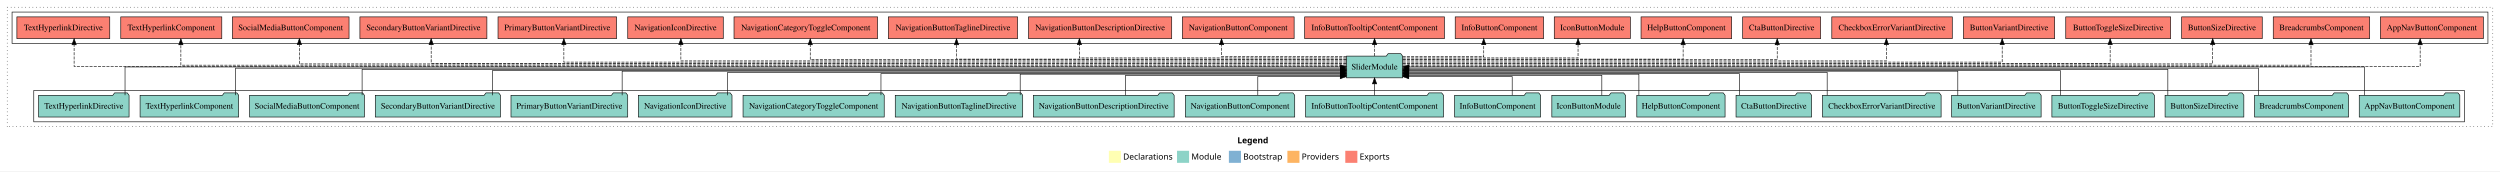
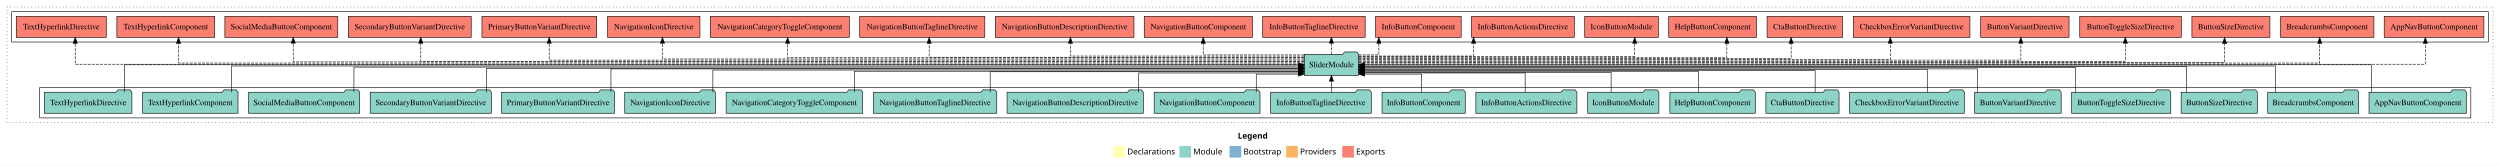
- <svg xmlns="http://www.w3.org/2000/svg" width="4145pt" height="284pt" viewBox="0.00 0.00 4145.00 284.00">
+ <svg xmlns="http://www.w3.org/2000/svg" width="4283pt" height="284pt" viewBox="0.00 0.00 4283.00 284.00">
  <g id="graph0" class="graph" transform="scale(1 1) rotate(0) translate(4 280)">
-     <polygon fill="white" stroke="transparent" points="-4,4 -4,-280 4141,-280 4141,4 -4,4" />
-     <text text-anchor="start" x="2047.51" y="-42.4" font-family="Times-12" font-weight="bold" font-size="14.00">Legend</text>
-     <polygon fill="#ffffb3" stroke="transparent" points="1834.5,-10 1834.5,-30 1854.5,-30 1854.5,-10 1834.5,-10" />
-     <text text-anchor="start" x="1858.13" y="-15.4" font-family="Times-12" font-size="14.00">  Declarations</text>
-     <polygon fill="#8dd3c7" stroke="transparent" points="1947.5,-10 1947.5,-30 1967.5,-30 1967.5,-10 1947.5,-10" />
-     <text text-anchor="start" x="1971.23" y="-15.4" font-family="Times-12" font-size="14.00">  Module</text>
-     <polygon fill="#80b1d3" stroke="transparent" points="2033.5,-10 2033.5,-30 2053.5,-30 2053.5,-10 2033.5,-10" />
-     <text text-anchor="start" x="2057.28" y="-15.4" font-family="Times-12" font-size="14.00">  Bootstrap</text>
-     <polygon fill="#fdb462" stroke="transparent" points="2130.5,-10 2130.5,-30 2150.5,-30 2150.5,-10 2130.5,-10" />
-     <text text-anchor="start" x="2154.17" y="-15.4" font-family="Times-12" font-size="14.00">  Providers</text>
-     <polygon fill="#fb8072" stroke="transparent" points="2226.5,-10 2226.5,-30 2246.5,-30 2246.5,-10 2226.5,-10" />
-     <text text-anchor="start" x="2250.23" y="-15.4" font-family="Times-12" font-size="14.00">  Exports</text>
+     <polygon fill="white" stroke="transparent" points="-4,4 -4,-280 4279,-280 4279,4 -4,4" />
+     <text text-anchor="start" x="2116.51" y="-42.4" font-family="Times-12" font-weight="bold" font-size="14.00">Legend</text>
+     <polygon fill="#ffffb3" stroke="transparent" points="1903.5,-10 1903.5,-30 1923.5,-30 1923.5,-10 1903.5,-10" />
+     <text text-anchor="start" x="1927.13" y="-15.4" font-family="Times-12" font-size="14.00">  Declarations</text>
+     <polygon fill="#8dd3c7" stroke="transparent" points="2016.5,-10 2016.5,-30 2036.5,-30 2036.5,-10 2016.5,-10" />
+     <text text-anchor="start" x="2040.23" y="-15.4" font-family="Times-12" font-size="14.00">  Module</text>
+     <polygon fill="#80b1d3" stroke="transparent" points="2102.5,-10 2102.5,-30 2122.5,-30 2122.5,-10 2102.5,-10" />
+     <text text-anchor="start" x="2126.28" y="-15.4" font-family="Times-12" font-size="14.00">  Bootstrap</text>
+     <polygon fill="#fdb462" stroke="transparent" points="2199.5,-10 2199.5,-30 2219.5,-30 2219.5,-10 2199.5,-10" />
+     <text text-anchor="start" x="2223.17" y="-15.4" font-family="Times-12" font-size="14.00">  Providers</text>
+     <polygon fill="#fb8072" stroke="transparent" points="2295.5,-10 2295.5,-30 2315.5,-30 2315.5,-10 2295.5,-10" />
+     <text text-anchor="start" x="2319.23" y="-15.4" font-family="Times-12" font-size="14.00">  Exports</text>
    <g id="clust1" class="cluster">
-       <polygon fill="none" stroke="black" stroke-dasharray="1,5" points="8,-70 8,-268 4129,-268 4129,-70 8,-70" />
+       <polygon fill="none" stroke="black" stroke-dasharray="1,5" points="8,-70 8,-268 4267,-268 4267,-70 8,-70" />
+     </g>
+     <g id="clust4" class="cluster">
+       <polygon fill="none" stroke="black" points="16,-208 16,-260 4259,-260 4259,-208 16,-208" />
    </g>
    <g id="clust3" class="cluster">
-       <polygon fill="none" stroke="black" points="52,-78 52,-130 4082,-130 4082,-78 52,-78" />
-     </g>
-     <g id="clust4" class="cluster">
-       <polygon fill="none" stroke="black" points="16,-208 16,-260 4121,-260 4121,-208 16,-208" />
+       <polygon fill="none" stroke="black" points="64,-78 64,-130 4229,-130 4229,-78 64,-78" />
    </g>
    <g id="node1" class="node">
-       <polygon fill="#8dd3c7" stroke="black" points="4074.38,-122 4071.38,-126 4050.38,-126 4047.38,-122 3907.62,-122 3907.62,-86 4074.38,-86 4074.38,-122" />
-       <text text-anchor="middle" x="3991" y="-99.8" font-family="Times,serif" font-size="14.00">AppNavButtonComponent</text>
+       <polygon fill="#8dd3c7" stroke="black" points="4221.38,-122 4218.38,-126 4197.38,-126 4194.38,-122 4054.62,-122 4054.62,-86 4221.38,-86 4221.38,-122" />
+       <text text-anchor="middle" x="4138" y="-99.8" font-family="Times,serif" font-size="14.00">AppNavButtonComponent</text>
+     </g>
+     <g id="node23" class="node">
+       <polygon fill="#8dd3c7" stroke="black" points="2323.49,-187 2320.49,-191 2299.49,-191 2296.49,-187 2230.51,-187 2230.51,-151 2323.49,-151 2323.49,-187" />
+       <text text-anchor="middle" x="2277" y="-164.8" font-family="Times,serif" font-size="14.00">SliderModule</text>
+     </g>
+     <g id="edge1" class="edge">
+       <path fill="none" stroke="black" d="M4058.65,-122.11C4058.65,-141.34 4058.65,-169 4058.65,-169 4058.65,-169 2333.74,-169 2333.74,-169" />
+       <polygon fill="black" stroke="black" points="2333.74,-165.5 2323.74,-169 2333.74,-172.5 2333.74,-165.5" />
+     </g>
+     <g id="node2" class="node">
+       <polygon fill="#8dd3c7" stroke="black" points="4036.97,-122 4033.97,-126 4012.97,-126 4009.97,-122 3881.03,-122 3881.03,-86 4036.97,-86 4036.97,-122" />
+       <text text-anchor="middle" x="3959" y="-99.8" font-family="Times,serif" font-size="14.00">BreadcrumbsComponent</text>
+     </g>
+     <g id="edge2" class="edge">
+       <path fill="none" stroke="black" d="M3894.08,-122.22C3894.08,-140.83 3894.08,-167 3894.08,-167 3894.08,-167 2333.65,-167 2333.65,-167" />
+       <polygon fill="black" stroke="black" points="2333.65,-163.5 2323.65,-167 2333.65,-170.5 2333.65,-163.5" />
+     </g>
+     <g id="node3" class="node">
+       <polygon fill="#8dd3c7" stroke="black" points="3863.3,-122 3860.3,-126 3839.3,-126 3836.3,-122 3732.7,-122 3732.7,-86 3863.3,-86 3863.3,-122" />
+       <text text-anchor="middle" x="3798" y="-99.8" font-family="Times,serif" font-size="14.00">ButtonSizeDirective</text>
+     </g>
+     <g id="edge3" class="edge">
+       <path fill="none" stroke="black" d="M3741.97,-122.27C3741.97,-140.56 3741.97,-166 3741.97,-166 3741.97,-166 2333.67,-166 2333.67,-166" />
+       <polygon fill="black" stroke="black" points="2333.67,-162.5 2323.67,-166 2333.67,-169.5 2333.67,-162.5" />
+     </g>
+     <g id="node4" class="node">
+       <polygon fill="#8dd3c7" stroke="black" points="3714.96,-122 3711.96,-126 3690.96,-126 3687.96,-122 3545.04,-122 3545.04,-86 3714.96,-86 3714.96,-122" />
+       <text text-anchor="middle" x="3630" y="-99.8" font-family="Times,serif" font-size="14.00">ButtonToggleSizeDirective</text>
+     </g>
+     <g id="edge4" class="edge">
+       <path fill="none" stroke="black" d="M3552.14,-122C3552.14,-139.68 3552.14,-164 3552.14,-164 3552.14,-164 2333.52,-164 2333.52,-164" />
+       <polygon fill="black" stroke="black" points="2333.52,-160.5 2323.52,-164 2333.52,-167.5 2333.52,-160.5" />
+     </g>
+     <g id="node5" class="node">
+       <polygon fill="#8dd3c7" stroke="black" points="3527.18,-122 3524.18,-126 3503.18,-126 3500.18,-122 3378.82,-122 3378.82,-86 3527.18,-86 3527.18,-122" />
+       <text text-anchor="middle" x="3453" y="-99.8" font-family="Times,serif" font-size="14.00">ButtonVariantDirective</text>
+     </g>
+     <g id="edge5" class="edge">
+       <path fill="none" stroke="black" d="M3384.04,-122.03C3384.04,-139.06 3384.04,-162 3384.04,-162 3384.04,-162 2333.51,-162 2333.51,-162" />
+       <polygon fill="black" stroke="black" points="2333.51,-158.5 2323.51,-162 2333.51,-165.5 2333.51,-158.5" />
+     </g>
+     <g id="node6" class="node">
+       <polygon fill="#8dd3c7" stroke="black" points="3361.36,-122 3358.36,-126 3337.36,-126 3334.36,-122 3164.64,-122 3164.64,-86 3361.36,-86 3361.36,-122" />
+       <text text-anchor="middle" x="3263" y="-99.8" font-family="Times,serif" font-size="14.00">CheckboxErrorVariantDirective</text>
+     </g>
+     <g id="edge6" class="edge">
+       <path fill="none" stroke="black" d="M3297.81,-122.04C3297.81,-138.73 3297.81,-161 3297.81,-161 3297.81,-161 2333.51,-161 2333.51,-161" />
+       <polygon fill="black" stroke="black" points="2333.51,-157.5 2323.51,-161 2333.51,-164.5 2333.51,-157.5" />
+     </g>
+     <g id="node7" class="node">
+       <polygon fill="#8dd3c7" stroke="black" points="3146.64,-122 3143.64,-126 3122.64,-126 3119.64,-122 3021.36,-122 3021.36,-86 3146.64,-86 3146.64,-122" />
+       <text text-anchor="middle" x="3084" y="-99.8" font-family="Times,serif" font-size="14.00">CtaButtonDirective</text>
+     </g>
+     <g id="edge7" class="edge">
+       <path fill="none" stroke="black" d="M3105.69,-122.01C3105.69,-138.05 3105.69,-159 3105.69,-159 3105.69,-159 2333.63,-159 2333.63,-159" />
+       <polygon fill="black" stroke="black" points="2333.63,-155.5 2323.63,-159 2333.63,-162.5 2333.63,-155.5" />
+     </g>
+     <g id="node8" class="node">
+       <polygon fill="#8dd3c7" stroke="black" points="3003.16,-122 3000.16,-126 2979.16,-126 2976.16,-122 2856.84,-122 2856.84,-86 3003.16,-86 3003.16,-122" />
+       <text text-anchor="middle" x="2930" y="-99.8" font-family="Times,serif" font-size="14.00">HelpButtonComponent</text>
+     </g>
+     <g id="edge8" class="edge">
+       <path fill="none" stroke="black" d="M2905.56,-122.28C2905.56,-137.95 2905.56,-158 2905.56,-158 2905.56,-158 2333.73,-158 2333.73,-158" />
+       <polygon fill="black" stroke="black" points="2333.73,-154.5 2323.73,-158 2333.73,-161.5 2333.73,-154.5" />
+     </g>
+     <g id="node9" class="node">
+       <polygon fill="#8dd3c7" stroke="black" points="2838.04,-122 2835.04,-126 2814.04,-126 2811.04,-122 2715.96,-122 2715.96,-86 2838.04,-86 2838.04,-122" />
+       <text text-anchor="middle" x="2777" y="-99.8" font-family="Times,serif" font-size="14.00">IconButtonModule</text>
+     </g>
+     <g id="edge9" class="edge">
+       <path fill="none" stroke="black" d="M2756.16,-122.19C2756.16,-137.18 2756.16,-156 2756.16,-156 2756.16,-156 2333.82,-156 2333.82,-156" />
+       <polygon fill="black" stroke="black" points="2333.82,-152.5 2323.82,-156 2333.82,-159.5 2333.82,-152.5" />
+     </g>
+     <g id="node10" class="node">
+       <polygon fill="#8dd3c7" stroke="black" points="2697.57,-122 2694.57,-126 2673.57,-126 2670.57,-122 2524.43,-122 2524.43,-86 2697.57,-86 2697.57,-122" />
+       <text text-anchor="middle" x="2611" y="-99.8" font-family="Times,serif" font-size="14.00">InfoButtonActionsDirective</text>
+     </g>
+     <g id="edge10" class="edge">
+       <path fill="none" stroke="black" d="M2608.88,-122.12C2608.88,-136.78 2608.88,-155 2608.88,-155 2608.88,-155 2333.5,-155 2333.5,-155" />
+       <polygon fill="black" stroke="black" points="2333.5,-151.5 2323.5,-155 2333.5,-158.5 2333.5,-151.5" />
+     </g>
+     <g id="node11" class="node">
+       <polygon fill="#8dd3c7" stroke="black" points="2506.27,-122 2503.27,-126 2482.27,-126 2479.27,-122 2363.73,-122 2363.73,-86 2506.27,-86 2506.27,-122" />
+       <text text-anchor="middle" x="2435" y="-99.8" font-family="Times,serif" font-size="14.00">InfoButtonComponent</text>
+     </g>
+     <g id="edge11" class="edge">
+       <path fill="none" stroke="black" d="M2431.38,-122.25C2431.38,-136.18 2431.38,-153 2431.38,-153 2431.38,-153 2333.74,-153 2333.74,-153" />
+       <polygon fill="black" stroke="black" points="2333.74,-149.5 2323.74,-153 2333.74,-156.5 2333.74,-149.5" />
+     </g>
+     <g id="node12" class="node">
+       <polygon fill="#8dd3c7" stroke="black" points="2345.29,-122 2342.29,-126 2321.29,-126 2318.29,-122 2172.71,-122 2172.71,-86 2345.29,-86 2345.29,-122" />
+       <text text-anchor="middle" x="2259" y="-99.8" font-family="Times,serif" font-size="14.00">InfoButtonTaglineDirective</text>
+     </g>
+     <g id="edge12" class="edge">
+       <path fill="none" stroke="black" d="M2277,-122.11C2277,-122.11 2277,-140.99 2277,-140.99" />
+       <polygon fill="black" stroke="black" points="2273.5,-140.99 2277,-150.99 2280.5,-140.99 2273.5,-140.99" />
+     </g>
+     <g id="node13" class="node">
+       <polygon fill="#8dd3c7" stroke="black" points="2154.66,-122 2151.66,-126 2130.66,-126 2127.66,-122 1973.34,-122 1973.34,-86 2154.66,-86 2154.66,-122" />
+       <text text-anchor="middle" x="2064" y="-99.8" font-family="Times,serif" font-size="14.00">NavigationButtonComponent</text>
+     </g>
+     <g id="edge13" class="edge">
+       <path fill="none" stroke="black" d="M2148.2,-122.25C2148.2,-136.18 2148.2,-153 2148.2,-153 2148.2,-153 2220.5,-153 2220.5,-153" />
+       <polygon fill="black" stroke="black" points="2220.5,-156.5 2230.5,-153 2220.5,-149.5 2220.5,-156.5" />
+     </g>
+     <g id="node14" class="node">
+       <polygon fill="#8dd3c7" stroke="black" points="1954.72,-122 1951.72,-126 1930.72,-126 1927.72,-122 1721.28,-122 1721.28,-86 1954.72,-86 1954.72,-122" />
+       <text text-anchor="middle" x="1838" y="-99.8" font-family="Times,serif" font-size="14.00">NavigationButtonDescriptionDirective</text>
+     </g>
+     <g id="edge14" class="edge">
+       <path fill="none" stroke="black" d="M1946.74,-122.12C1946.74,-136.78 1946.74,-155 1946.74,-155 1946.74,-155 2220.38,-155 2220.38,-155" />
+       <polygon fill="black" stroke="black" points="2220.38,-158.5 2230.38,-155 2220.38,-151.5 2220.38,-158.5" />
+     </g>
+     <g id="node15" class="node">
+       <polygon fill="#8dd3c7" stroke="black" points="1703.67,-122 1700.67,-126 1679.67,-126 1676.67,-122 1492.33,-122 1492.33,-86 1703.67,-86 1703.67,-122" />
+       <text text-anchor="middle" x="1598" y="-99.8" font-family="Times,serif" font-size="14.00">NavigationButtonTaglineDirective</text>
+     </g>
+     <g id="edge15" class="edge">
+       <path fill="none" stroke="black" d="M1692.36,-122.24C1692.36,-137.57 1692.36,-157 1692.36,-157 1692.36,-157 2220.14,-157 2220.14,-157" />
+       <polygon fill="black" stroke="black" points="2220.14,-160.5 2230.14,-157 2220.14,-153.5 2220.14,-160.5" />
+     </g>
+     <g id="node16" class="node">
+       <polygon fill="#8dd3c7" stroke="black" points="1474.02,-122 1471.02,-126 1450.02,-126 1447.02,-122 1239.98,-122 1239.98,-86 1474.02,-86 1474.02,-122" />
+       <text text-anchor="middle" x="1357" y="-99.8" font-family="Times,serif" font-size="14.00">NavigationCategoryToggleComponent</text>
+     </g>
+     <g id="edge16" class="edge">
+       <path fill="none" stroke="black" d="M1459.84,-122.28C1459.84,-137.95 1459.84,-158 1459.84,-158 1459.84,-158 2220.43,-158 2220.43,-158" />
+       <polygon fill="black" stroke="black" points="2220.43,-161.5 2230.43,-158 2220.43,-154.5 2220.43,-161.5" />
+     </g>
+     <g id="node17" class="node">
+       <polygon fill="#8dd3c7" stroke="black" points="1221.67,-122 1218.67,-126 1197.67,-126 1194.67,-122 1066.33,-122 1066.33,-86 1221.67,-86 1221.67,-122" />
+       <text text-anchor="middle" x="1144" y="-99.8" font-family="Times,serif" font-size="14.00">NavigationIconDirective</text>
+     </g>
+     <g id="edge17" class="edge">
+       <path fill="none" stroke="black" d="M1217.29,-122.03C1217.29,-138.4 1217.29,-160 1217.29,-160 1217.29,-160 2220.44,-160 2220.44,-160" />
+       <polygon fill="black" stroke="black" points="2220.44,-163.5 2230.44,-160 2220.44,-156.5 2220.44,-163.5" />
+     </g>
+     <g id="node18" class="node">
+       <polygon fill="#8dd3c7" stroke="black" points="1048.78,-122 1045.78,-126 1024.78,-126 1021.78,-122 855.22,-122 855.22,-86 1048.78,-86 1048.78,-122" />
+       <text text-anchor="middle" x="952" y="-99.8" font-family="Times,serif" font-size="14.00">PrimaryButtonVariantDirective</text>
+     </g>
+     <g id="edge18" class="edge">
+       <path fill="none" stroke="black" d="M1042.65,-122.03C1042.65,-139.06 1042.65,-162 1042.65,-162 1042.65,-162 2220.49,-162 2220.49,-162" />
+       <polygon fill="black" stroke="black" points="2220.49,-165.5 2230.49,-162 2220.49,-158.5 2220.49,-165.5" />
+     </g>
+     <g id="node19" class="node">
+       <polygon fill="#8dd3c7" stroke="black" points="837.77,-122 834.77,-126 813.77,-126 810.77,-122 630.23,-122 630.23,-86 837.77,-86 837.77,-122" />
+       <text text-anchor="middle" x="734" y="-99.8" font-family="Times,serif" font-size="14.00">SecondaryButtonVariantDirective</text>
+     </g>
+     <g id="edge19" class="edge">
+       <path fill="none" stroke="black" d="M829.62,-122.02C829.62,-139.37 829.62,-163 829.62,-163 829.62,-163 2220.48,-163 2220.48,-163" />
+       <polygon fill="black" stroke="black" points="2220.48,-166.5 2230.48,-163 2220.48,-159.5 2220.48,-166.5" />
+     </g>
+     <g id="node20" class="node">
+       <polygon fill="#8dd3c7" stroke="black" points="612.21,-122 609.21,-126 588.21,-126 585.21,-122 421.79,-122 421.79,-86 612.21,-86 612.21,-122" />
+       <text text-anchor="middle" x="517" y="-99.8" font-family="Times,serif" font-size="14.00">SocialMediaButtonComponent</text>
+     </g>
+     <g id="edge20" class="edge">
+       <path fill="none" stroke="black" d="M602.36,-122.3C602.36,-140.27 602.36,-165 602.36,-165 602.36,-165 2220.46,-165 2220.46,-165" />
+       <polygon fill="black" stroke="black" points="2220.46,-168.5 2230.46,-165 2220.46,-161.5 2220.46,-168.5" />
+     </g>
+     <g id="node21" class="node">
+       <polygon fill="#8dd3c7" stroke="black" points="403.75,-122 400.75,-126 379.75,-126 376.75,-122 240.25,-122 240.25,-86 403.75,-86 403.75,-122" />
+       <text text-anchor="middle" x="322" y="-99.8" font-family="Times,serif" font-size="14.00">TextHyperlinkComponent</text>
+     </g>
+     <g id="edge21" class="edge">
+       <path fill="none" stroke="black" d="M392.51,-122.22C392.51,-140.83 392.51,-167 392.51,-167 392.51,-167 2220.42,-167 2220.42,-167" />
+       <polygon fill="black" stroke="black" points="2220.42,-170.5 2230.42,-167 2220.42,-163.5 2220.42,-170.5" />
    </g>
    <g id="node22" class="node">
-       <polygon fill="#8dd3c7" stroke="black" points="2321.49,-187 2318.49,-191 2297.49,-191 2294.49,-187 2228.51,-187 2228.51,-151 2321.49,-151 2321.49,-187" />
-       <text text-anchor="middle" x="2275" y="-164.8" font-family="Times,serif" font-size="14.00">SliderModule</text>
-     </g>
-     <g id="edge1" class="edge">
-       <path fill="none" stroke="black" d="M3916.15,-122.11C3916.15,-141.34 3916.15,-169 3916.15,-169 3916.15,-169 2331.91,-169 2331.91,-169" />
-       <polygon fill="black" stroke="black" points="2331.91,-165.5 2321.91,-169 2331.91,-172.5 2331.91,-165.5" />
-     </g>
-     <g id="node2" class="node">
-       <polygon fill="#8dd3c7" stroke="black" points="3889.97,-122 3886.97,-126 3865.97,-126 3862.97,-122 3734.03,-122 3734.03,-86 3889.97,-86 3889.97,-122" />
-       <text text-anchor="middle" x="3812" y="-99.8" font-family="Times,serif" font-size="14.00">BreadcrumbsComponent</text>
-     </g>
-     <g id="edge2" class="edge">
-       <path fill="none" stroke="black" d="M3740.46,-122.22C3740.46,-140.83 3740.46,-167 3740.46,-167 3740.46,-167 2331.69,-167 2331.69,-167" />
-       <polygon fill="black" stroke="black" points="2331.69,-163.5 2321.69,-167 2331.69,-170.5 2331.69,-163.5" />
-     </g>
-     <g id="node3" class="node">
-       <polygon fill="#8dd3c7" stroke="black" points="3716.3,-122 3713.3,-126 3692.3,-126 3689.3,-122 3585.7,-122 3585.7,-86 3716.3,-86 3716.3,-122" />
-       <text text-anchor="middle" x="3651" y="-99.8" font-family="Times,serif" font-size="14.00">ButtonSizeDirective</text>
-     </g>
-     <g id="edge3" class="edge">
-       <path fill="none" stroke="black" d="M3590.29,-122.3C3590.29,-140.27 3590.29,-165 3590.29,-165 3590.29,-165 2331.81,-165 2331.81,-165" />
-       <polygon fill="black" stroke="black" points="2331.81,-161.5 2321.81,-165 2331.81,-168.5 2331.81,-161.5" />
-     </g>
-     <g id="node4" class="node">
-       <polygon fill="#8dd3c7" stroke="black" points="3567.96,-122 3564.96,-126 3543.96,-126 3540.96,-122 3398.04,-122 3398.04,-86 3567.96,-86 3567.96,-122" />
-       <text text-anchor="middle" x="3483" y="-99.8" font-family="Times,serif" font-size="14.00">ButtonToggleSizeDirective</text>
-     </g>
-     <g id="edge4" class="edge">
-       <path fill="none" stroke="black" d="M3412.05,-122.02C3412.05,-139.37 3412.05,-163 3412.05,-163 3412.05,-163 2331.69,-163 2331.69,-163" />
-       <polygon fill="black" stroke="black" points="2331.69,-159.5 2321.69,-163 2331.69,-166.5 2331.69,-159.5" />
-     </g>
-     <g id="node5" class="node">
-       <polygon fill="#8dd3c7" stroke="black" points="3380.18,-122 3377.18,-126 3356.18,-126 3353.18,-122 3231.82,-122 3231.82,-86 3380.18,-86 3380.18,-122" />
-       <text text-anchor="middle" x="3306" y="-99.8" font-family="Times,serif" font-size="14.00">ButtonVariantDirective</text>
-     </g>
-     <g id="edge5" class="edge">
-       <path fill="none" stroke="black" d="M3242.05,-122.03C3242.05,-139.06 3242.05,-162 3242.05,-162 3242.05,-162 2331.64,-162 2331.64,-162" />
-       <polygon fill="black" stroke="black" points="2331.64,-158.5 2321.64,-162 2331.64,-165.5 2331.64,-158.5" />
-     </g>
-     <g id="node6" class="node">
-       <polygon fill="#8dd3c7" stroke="black" points="3214.36,-122 3211.36,-126 3190.36,-126 3187.36,-122 3017.64,-122 3017.64,-86 3214.36,-86 3214.36,-122" />
-       <text text-anchor="middle" x="3116" y="-99.8" font-family="Times,serif" font-size="14.00">CheckboxErrorVariantDirective</text>
-     </g>
-     <g id="edge6" class="edge">
-       <path fill="none" stroke="black" d="M3025.44,-122.03C3025.44,-138.4 3025.44,-160 3025.44,-160 3025.44,-160 2331.66,-160 2331.66,-160" />
-       <polygon fill="black" stroke="black" points="2331.66,-156.5 2321.66,-160 2331.66,-163.5 2331.66,-156.5" />
-     </g>
-     <g id="node7" class="node">
-       <polygon fill="#8dd3c7" stroke="black" points="2999.64,-122 2996.64,-126 2975.64,-126 2972.64,-122 2874.36,-122 2874.36,-86 2999.64,-86 2999.64,-122" />
-       <text text-anchor="middle" x="2937" y="-99.8" font-family="Times,serif" font-size="14.00">CtaButtonDirective</text>
-     </g>
-     <g id="edge7" class="edge">
-       <path fill="none" stroke="black" d="M2879.8,-122.28C2879.8,-137.95 2879.8,-158 2879.8,-158 2879.8,-158 2331.7,-158 2331.7,-158" />
-       <polygon fill="black" stroke="black" points="2331.7,-154.5 2321.7,-158 2331.7,-161.5 2331.7,-154.5" />
-     </g>
-     <g id="node8" class="node">
-       <polygon fill="#8dd3c7" stroke="black" points="2856.16,-122 2853.16,-126 2832.16,-126 2829.16,-122 2709.84,-122 2709.84,-86 2856.16,-86 2856.16,-122" />
-       <text text-anchor="middle" x="2783" y="-99.8" font-family="Times,serif" font-size="14.00">HelpButtonComponent</text>
-     </g>
-     <g id="edge8" class="edge">
-       <path fill="none" stroke="black" d="M2713.29,-122.24C2713.29,-137.57 2713.29,-157 2713.29,-157 2713.29,-157 2331.49,-157 2331.49,-157" />
-       <polygon fill="black" stroke="black" points="2331.49,-153.5 2321.49,-157 2331.49,-160.5 2331.49,-153.5" />
-     </g>
-     <g id="node9" class="node">
-       <polygon fill="#8dd3c7" stroke="black" points="2691.04,-122 2688.04,-126 2667.04,-126 2664.04,-122 2568.96,-122 2568.96,-86 2691.04,-86 2691.04,-122" />
-       <text text-anchor="middle" x="2630" y="-99.8" font-family="Times,serif" font-size="14.00">IconButtonModule</text>
-     </g>
-     <g id="edge9" class="edge">
-       <path fill="none" stroke="black" d="M2651.84,-122.12C2651.84,-136.78 2651.84,-155 2651.84,-155 2651.84,-155 2331.59,-155 2331.59,-155" />
-       <polygon fill="black" stroke="black" points="2331.59,-151.5 2321.59,-155 2331.59,-158.5 2331.59,-151.5" />
-     </g>
-     <g id="node10" class="node">
-       <polygon fill="#8dd3c7" stroke="black" points="2550.27,-122 2547.27,-126 2526.27,-126 2523.27,-122 2407.73,-122 2407.73,-86 2550.27,-86 2550.27,-122" />
-       <text text-anchor="middle" x="2479" y="-99.8" font-family="Times,serif" font-size="14.00">InfoButtonComponent</text>
-     </g>
-     <g id="edge10" class="edge">
-       <path fill="none" stroke="black" d="M2503.21,-122.25C2503.21,-136.18 2503.21,-153 2503.21,-153 2503.21,-153 2331.73,-153 2331.73,-153" />
-       <polygon fill="black" stroke="black" points="2331.73,-149.5 2321.73,-153 2331.73,-156.5 2331.73,-149.5" />
-     </g>
-     <g id="node11" class="node">
-       <polygon fill="#8dd3c7" stroke="black" points="2389.33,-122 2386.33,-126 2365.33,-126 2362.33,-122 2160.67,-122 2160.67,-86 2389.33,-86 2389.33,-122" />
-       <text text-anchor="middle" x="2275" y="-99.8" font-family="Times,serif" font-size="14.00">InfoButtonTooltipContentComponent</text>
-     </g>
-     <g id="edge11" class="edge">
-       <path fill="none" stroke="black" d="M2275,-122.11C2275,-122.11 2275,-140.99 2275,-140.99" />
-       <polygon fill="black" stroke="black" points="2271.5,-140.99 2275,-150.99 2278.5,-140.99 2271.5,-140.99" />
-     </g>
-     <g id="node12" class="node">
-       <polygon fill="#8dd3c7" stroke="black" points="2142.66,-122 2139.66,-126 2118.66,-126 2115.66,-122 1961.34,-122 1961.34,-86 2142.66,-86 2142.66,-122" />
-       <text text-anchor="middle" x="2052" y="-99.8" font-family="Times,serif" font-size="14.00">NavigationButtonComponent</text>
-     </g>
-     <g id="edge12" class="edge">
-       <path fill="none" stroke="black" d="M2081.44,-122.25C2081.44,-136.18 2081.44,-153 2081.44,-153 2081.44,-153 2218.15,-153 2218.15,-153" />
-       <polygon fill="black" stroke="black" points="2218.15,-156.5 2228.15,-153 2218.15,-149.5 2218.15,-156.5" />
-     </g>
-     <g id="node13" class="node">
-       <polygon fill="#8dd3c7" stroke="black" points="1942.72,-122 1939.72,-126 1918.72,-126 1915.72,-122 1709.28,-122 1709.28,-86 1942.72,-86 1942.72,-122" />
-       <text text-anchor="middle" x="1826" y="-99.8" font-family="Times,serif" font-size="14.00">NavigationButtonDescriptionDirective</text>
-     </g>
-     <g id="edge13" class="edge">
-       <path fill="none" stroke="black" d="M1862.12,-122.12C1862.12,-136.78 1862.12,-155 1862.12,-155 1862.12,-155 2218.44,-155 2218.44,-155" />
-       <polygon fill="black" stroke="black" points="2218.44,-158.5 2228.44,-155 2218.44,-151.5 2218.44,-158.5" />
-     </g>
-     <g id="node14" class="node">
-       <polygon fill="#8dd3c7" stroke="black" points="1691.67,-122 1688.67,-126 1667.67,-126 1664.67,-122 1480.33,-122 1480.33,-86 1691.67,-86 1691.67,-122" />
-       <text text-anchor="middle" x="1586" y="-99.8" font-family="Times,serif" font-size="14.00">NavigationButtonTaglineDirective</text>
-     </g>
-     <g id="edge14" class="edge">
-       <path fill="none" stroke="black" d="M1687.46,-122.24C1687.46,-137.57 1687.46,-157 1687.46,-157 1687.46,-157 2218.41,-157 2218.41,-157" />
-       <polygon fill="black" stroke="black" points="2218.41,-160.5 2228.41,-157 2218.41,-153.5 2218.41,-160.5" />
-     </g>
-     <g id="node15" class="node">
-       <polygon fill="#8dd3c7" stroke="black" points="1462.02,-122 1459.02,-126 1438.02,-126 1435.02,-122 1227.98,-122 1227.98,-86 1462.02,-86 1462.02,-122" />
-       <text text-anchor="middle" x="1345" y="-99.8" font-family="Times,serif" font-size="14.00">NavigationCategoryToggleComponent</text>
-     </g>
-     <g id="edge15" class="edge">
-       <path fill="none" stroke="black" d="M1456.63,-122.28C1456.63,-137.95 1456.63,-158 1456.63,-158 1456.63,-158 2218.36,-158 2218.36,-158" />
-       <polygon fill="black" stroke="black" points="2218.36,-161.5 2228.36,-158 2218.36,-154.5 2218.36,-161.5" />
-     </g>
-     <g id="node16" class="node">
-       <polygon fill="#8dd3c7" stroke="black" points="1209.67,-122 1206.67,-126 1185.67,-126 1182.67,-122 1054.33,-122 1054.33,-86 1209.67,-86 1209.67,-122" />
-       <text text-anchor="middle" x="1132" y="-99.8" font-family="Times,serif" font-size="14.00">NavigationIconDirective</text>
-     </g>
-     <g id="edge16" class="edge">
-       <path fill="none" stroke="black" d="M1202.46,-122.03C1202.46,-138.4 1202.46,-160 1202.46,-160 1202.46,-160 2218.22,-160 2218.22,-160" />
-       <polygon fill="black" stroke="black" points="2218.22,-163.5 2228.22,-160 2218.22,-156.5 2218.22,-163.5" />
-     </g>
-     <g id="node17" class="node">
-       <polygon fill="#8dd3c7" stroke="black" points="1036.78,-122 1033.78,-126 1012.78,-126 1009.78,-122 843.22,-122 843.22,-86 1036.78,-86 1036.78,-122" />
-       <text text-anchor="middle" x="940" y="-99.8" font-family="Times,serif" font-size="14.00">PrimaryButtonVariantDirective</text>
-     </g>
-     <g id="edge17" class="edge">
-       <path fill="none" stroke="black" d="M1027.51,-122.03C1027.51,-139.06 1027.51,-162 1027.51,-162 1027.51,-162 2218.37,-162 2218.37,-162" />
-       <polygon fill="black" stroke="black" points="2218.37,-165.5 2228.37,-162 2218.37,-158.5 2218.37,-165.5" />
-     </g>
-     <g id="node18" class="node">
-       <polygon fill="#8dd3c7" stroke="black" points="825.77,-122 822.77,-126 801.77,-126 798.77,-122 618.23,-122 618.23,-86 825.77,-86 825.77,-122" />
-       <text text-anchor="middle" x="722" y="-99.8" font-family="Times,serif" font-size="14.00">SecondaryButtonVariantDirective</text>
-     </g>
-     <g id="edge18" class="edge">
-       <path fill="none" stroke="black" d="M812.5,-122.02C812.5,-139.37 812.5,-163 812.5,-163 812.5,-163 2218.41,-163 2218.41,-163" />
-       <polygon fill="black" stroke="black" points="2218.41,-166.5 2228.41,-163 2218.41,-159.5 2218.41,-166.5" />
-     </g>
-     <g id="node19" class="node">
-       <polygon fill="#8dd3c7" stroke="black" points="600.21,-122 597.21,-126 576.21,-126 573.21,-122 409.79,-122 409.79,-86 600.21,-86 600.21,-122" />
-       <text text-anchor="middle" x="505" y="-99.8" font-family="Times,serif" font-size="14.00">SocialMediaButtonComponent</text>
-     </g>
-     <g id="edge19" class="edge">
-       <path fill="none" stroke="black" d="M596.36,-122.3C596.36,-140.27 596.36,-165 596.36,-165 596.36,-165 2218.35,-165 2218.35,-165" />
-       <polygon fill="black" stroke="black" points="2218.35,-168.5 2228.35,-165 2218.35,-161.5 2218.35,-168.5" />
-     </g>
-     <g id="node20" class="node">
-       <polygon fill="#8dd3c7" stroke="black" points="391.75,-122 388.75,-126 367.75,-126 364.75,-122 228.25,-122 228.25,-86 391.75,-86 391.75,-122" />
-       <text text-anchor="middle" x="310" y="-99.8" font-family="Times,serif" font-size="14.00">TextHyperlinkComponent</text>
-     </g>
-     <g id="edge20" class="edge">
-       <path fill="none" stroke="black" d="M386.51,-122.22C386.51,-140.83 386.51,-167 386.51,-167 386.51,-167 2218.32,-167 2218.32,-167" />
-       <polygon fill="black" stroke="black" points="2218.32,-170.5 2228.32,-167 2218.32,-163.5 2218.32,-170.5" />
-     </g>
-     <g id="node21" class="node">
-       <polygon fill="#8dd3c7" stroke="black" points="210,-122 207,-126 186,-126 183,-122 60,-122 60,-86 210,-86 210,-122" />
-       <text text-anchor="middle" x="135" y="-99.8" font-family="Times,serif" font-size="14.00">TextHyperlinkDirective</text>
-     </g>
-     <g id="edge21" class="edge">
-       <path fill="none" stroke="black" d="M203.31,-122.11C203.31,-141.34 203.31,-169 203.31,-169 203.31,-169 2218.33,-169 2218.33,-169" />
-       <polygon fill="black" stroke="black" points="2218.33,-172.5 2228.33,-169 2218.33,-165.5 2218.33,-172.5" />
-     </g>
-     <g id="node23" class="node">
-       <polygon fill="#fb8072" stroke="black" points="4113.38,-252 3942.62,-252 3942.62,-216 4113.38,-216 4113.38,-252" />
-       <text text-anchor="middle" x="4028" y="-229.8" font-family="Times,serif" font-size="14.00">AppNavButtonComponent </text>
+       <polygon fill="#8dd3c7" stroke="black" points="222,-122 219,-126 198,-126 195,-122 72,-122 72,-86 222,-86 222,-122" />
+       <text text-anchor="middle" x="147" y="-99.8" font-family="Times,serif" font-size="14.00">TextHyperlinkDirective</text>
    </g>
    <g id="edge22" class="edge">
-       <path fill="none" stroke="black" stroke-dasharray="5,2" d="M2321.82,-170C2598.59,-170 4008.62,-170 4008.62,-170 4008.62,-170 4008.62,-205.83 4008.62,-205.83" />
-       <polygon fill="black" stroke="black" points="4005.13,-205.83 4008.62,-215.83 4012.13,-205.83 4005.13,-205.83" />
+       <path fill="none" stroke="black" d="M209.31,-122.11C209.31,-141.34 209.31,-169 209.31,-169 209.31,-169 2220.42,-169 2220.42,-169" />
+       <polygon fill="black" stroke="black" points="2220.42,-172.5 2230.42,-169 2220.42,-165.5 2220.42,-172.5" />
    </g>
    <g id="node24" class="node">
-       <polygon fill="#fb8072" stroke="black" points="3924.97,-252 3765.03,-252 3765.03,-216 3924.97,-216 3924.97,-252" />
-       <text text-anchor="middle" x="3845" y="-229.8" font-family="Times,serif" font-size="14.00">BreadcrumbsComponent </text>
+       <polygon fill="#fb8072" stroke="black" points="4251.38,-252 4080.62,-252 4080.62,-216 4251.38,-216 4251.38,-252" />
+       <text text-anchor="middle" x="4166" y="-229.8" font-family="Times,serif" font-size="14.00">AppNavButtonComponent </text>
    </g>
    <g id="edge23" class="edge">
-       <path fill="none" stroke="black" stroke-dasharray="5,2" d="M2321.89,-172C2581.16,-172 3827.62,-172 3827.62,-172 3827.62,-172 3827.62,-205.73 3827.62,-205.73" />
-       <polygon fill="black" stroke="black" points="3824.13,-205.73 3827.62,-215.73 3831.13,-205.73 3824.13,-205.73" />
+       <path fill="none" stroke="black" stroke-dasharray="5,2" d="M2323.79,-170C2613.58,-170 4151.12,-170 4151.12,-170 4151.12,-170 4151.12,-205.83 4151.12,-205.83" />
+       <polygon fill="black" stroke="black" points="4147.63,-205.83 4151.12,-215.83 4154.63,-205.83 4147.63,-205.83" />
    </g>
    <g id="node25" class="node">
-       <polygon fill="#fb8072" stroke="black" points="3746.8,-252 3613.2,-252 3613.2,-216 3746.8,-216 3746.8,-252" />
-       <text text-anchor="middle" x="3680" y="-229.8" font-family="Times,serif" font-size="14.00">ButtonSizeDirective </text>
+       <polygon fill="#fb8072" stroke="black" points="4062.97,-252 3903.03,-252 3903.03,-216 4062.97,-216 4062.97,-252" />
+       <text text-anchor="middle" x="3983" y="-229.8" font-family="Times,serif" font-size="14.00">BreadcrumbsComponent </text>
    </g>
    <g id="edge24" class="edge">
-       <path fill="none" stroke="black" stroke-dasharray="5,2" d="M2321.63,-174C2563.56,-174 3664.62,-174 3664.62,-174 3664.62,-174 3664.62,-206 3664.62,-206" />
-       <polygon fill="black" stroke="black" points="3661.13,-206 3664.62,-216 3668.13,-206 3661.13,-206" />
+       <path fill="none" stroke="black" stroke-dasharray="5,2" d="M2323.61,-172C2596.01,-172 3970.12,-172 3970.12,-172 3970.12,-172 3970.12,-205.73 3970.12,-205.73" />
+       <polygon fill="black" stroke="black" points="3966.63,-205.73 3970.12,-215.73 3973.63,-205.73 3966.63,-205.73" />
    </g>
    <g id="node26" class="node">
-       <polygon fill="#fb8072" stroke="black" points="3594.96,-252 3421.04,-252 3421.04,-216 3594.96,-216 3594.96,-252" />
-       <text text-anchor="middle" x="3508" y="-229.8" font-family="Times,serif" font-size="14.00">ButtonToggleSizeDirective </text>
+       <polygon fill="#fb8072" stroke="black" points="3884.8,-252 3751.2,-252 3751.2,-216 3884.8,-216 3884.8,-252" />
+       <text text-anchor="middle" x="3818" y="-229.8" font-family="Times,serif" font-size="14.00">ButtonSizeDirective </text>
    </g>
    <g id="edge25" class="edge">
-       <path fill="none" stroke="black" stroke-dasharray="5,2" d="M2321.69,-175C2545.15,-175 3494.62,-175 3494.62,-175 3494.62,-175 3494.62,-205.98 3494.62,-205.98" />
-       <polygon fill="black" stroke="black" points="3491.13,-205.98 3494.62,-215.98 3498.13,-205.98 3491.13,-205.98" />
+       <path fill="none" stroke="black" stroke-dasharray="5,2" d="M2323.63,-173C2580.07,-173 3807.12,-173 3807.12,-173 3807.12,-173 3807.12,-205.7 3807.12,-205.7" />
+       <polygon fill="black" stroke="black" points="3803.63,-205.7 3807.12,-215.7 3810.63,-205.7 3803.63,-205.7" />
    </g>
    <g id="node27" class="node">
-       <polygon fill="#fb8072" stroke="black" points="3402.68,-252 3251.32,-252 3251.32,-216 3402.68,-216 3402.68,-252" />
-       <text text-anchor="middle" x="3327" y="-229.8" font-family="Times,serif" font-size="14.00">ButtonVariantDirective </text>
+       <polygon fill="#fb8072" stroke="black" points="3732.96,-252 3559.04,-252 3559.04,-216 3732.96,-216 3732.96,-252" />
+       <text text-anchor="middle" x="3646" y="-229.8" font-family="Times,serif" font-size="14.00">ButtonToggleSizeDirective </text>
    </g>
    <g id="edge26" class="edge">
-       <path fill="none" stroke="black" stroke-dasharray="5,2" d="M2321.74,-177C2524.22,-177 3315.62,-177 3315.62,-177 3315.62,-177 3315.62,-205.96 3315.62,-205.96" />
-       <polygon fill="black" stroke="black" points="3312.13,-205.96 3315.62,-215.96 3319.13,-205.96 3312.13,-205.96" />
+       <path fill="none" stroke="black" stroke-dasharray="5,2" d="M2323.82,-175C2562.98,-175 3637.12,-175 3637.12,-175 3637.12,-175 3637.12,-205.98 3637.12,-205.98" />
+       <polygon fill="black" stroke="black" points="3633.63,-205.98 3637.12,-215.98 3640.63,-205.98 3633.63,-205.98" />
    </g>
    <g id="node28" class="node">
-       <polygon fill="#fb8072" stroke="black" points="3232.86,-252 3033.14,-252 3033.14,-216 3232.86,-216 3232.86,-252" />
-       <text text-anchor="middle" x="3133" y="-229.8" font-family="Times,serif" font-size="14.00">CheckboxErrorVariantDirective </text>
+       <polygon fill="#fb8072" stroke="black" points="3540.68,-252 3389.32,-252 3389.32,-216 3540.68,-216 3540.68,-252" />
+       <text text-anchor="middle" x="3465" y="-229.8" font-family="Times,serif" font-size="14.00">ButtonVariantDirective </text>
    </g>
    <g id="edge27" class="edge">
-       <path fill="none" stroke="black" stroke-dasharray="5,2" d="M2321.53,-179C2499.03,-179 3123.62,-179 3123.62,-179 3123.62,-179 3123.62,-205.99 3123.62,-205.99" />
-       <polygon fill="black" stroke="black" points="3120.13,-205.99 3123.62,-215.99 3127.13,-205.99 3120.13,-205.99" />
+       <path fill="none" stroke="black" stroke-dasharray="5,2" d="M2323.67,-177C2542.69,-177 3458.12,-177 3458.12,-177 3458.12,-177 3458.12,-205.96 3458.12,-205.96" />
+       <polygon fill="black" stroke="black" points="3454.63,-205.96 3458.12,-215.96 3461.63,-205.96 3454.63,-205.96" />
    </g>
    <g id="node29" class="node">
-       <polygon fill="#fb8072" stroke="black" points="3014.64,-252 2885.36,-252 2885.36,-216 3014.64,-216 3014.64,-252" />
-       <text text-anchor="middle" x="2950" y="-229.8" font-family="Times,serif" font-size="14.00">CtaButtonDirective </text>
+       <polygon fill="#fb8072" stroke="black" points="3370.86,-252 3171.14,-252 3171.14,-216 3370.86,-216 3370.86,-252" />
+       <text text-anchor="middle" x="3271" y="-229.8" font-family="Times,serif" font-size="14.00">CheckboxErrorVariantDirective </text>
    </g>
    <g id="edge28" class="edge">
-       <path fill="none" stroke="black" stroke-dasharray="5,2" d="M2321.68,-181C2473.37,-181 2942.62,-181 2942.62,-181 2942.62,-181 2942.62,-205.76 2942.62,-205.76" />
-       <polygon fill="black" stroke="black" points="2939.13,-205.76 2942.62,-215.76 2946.13,-205.76 2939.13,-205.76" />
+       <path fill="none" stroke="black" stroke-dasharray="5,2" d="M2323.5,-178C2515.24,-178 3234.44,-178 3234.44,-178 3234.44,-178 3234.44,-205.97 3234.44,-205.97" />
+       <polygon fill="black" stroke="black" points="3230.94,-205.97 3234.44,-215.97 3237.94,-205.97 3230.94,-205.97" />
    </g>
    <g id="node30" class="node">
-       <polygon fill="#fb8072" stroke="black" points="2867.16,-252 2716.84,-252 2716.84,-216 2867.16,-216 2867.16,-252" />
-       <text text-anchor="middle" x="2792" y="-229.8" font-family="Times,serif" font-size="14.00">HelpButtonComponent </text>
+       <polygon fill="#fb8072" stroke="black" points="3152.64,-252 3023.36,-252 3023.36,-216 3152.64,-216 3152.64,-252" />
+       <text text-anchor="middle" x="3088" y="-229.8" font-family="Times,serif" font-size="14.00">CtaButtonDirective </text>
    </g>
    <g id="edge29" class="edge">
-       <path fill="none" stroke="black" stroke-dasharray="5,2" d="M2321.76,-182C2448.06,-182 2786.62,-182 2786.62,-182 2786.62,-182 2786.62,-205.81 2786.62,-205.81" />
-       <polygon fill="black" stroke="black" points="2783.13,-205.81 2786.62,-215.81 2790.13,-205.81 2783.13,-205.81" />
+       <path fill="none" stroke="black" stroke-dasharray="5,2" d="M2323.62,-180C2492.8,-180 3064.56,-180 3064.56,-180 3064.56,-180 3064.56,-205.72 3064.56,-205.72" />
+       <polygon fill="black" stroke="black" points="3061.06,-205.72 3064.56,-215.72 3068.06,-205.72 3061.06,-205.72" />
    </g>
    <g id="node31" class="node">
-       <polygon fill="#fb8072" stroke="black" points="2699.04,-252 2572.96,-252 2572.96,-216 2699.04,-216 2699.04,-252" />
-       <text text-anchor="middle" x="2636" y="-229.8" font-family="Times,serif" font-size="14.00">IconButtonModule </text>
+       <polygon fill="#fb8072" stroke="black" points="3005.16,-252 2854.84,-252 2854.84,-216 3005.16,-216 3005.16,-252" />
+       <text text-anchor="middle" x="2930" y="-229.8" font-family="Times,serif" font-size="14.00">HelpButtonComponent </text>
    </g>
    <g id="edge30" class="edge">
-       <path fill="none" stroke="black" stroke-dasharray="5,2" d="M2321.56,-184C2414.12,-184 2612.41,-184 2612.41,-184 2612.41,-184 2612.41,-205.95 2612.41,-205.95" />
-       <polygon fill="black" stroke="black" points="2608.91,-205.95 2612.41,-215.95 2615.91,-205.95 2608.91,-205.95" />
+       <path fill="none" stroke="black" stroke-dasharray="5,2" d="M2323.56,-181C2476.62,-181 2954.44,-181 2954.44,-181 2954.44,-181 2954.44,-205.76 2954.44,-205.76" />
+       <polygon fill="black" stroke="black" points="2950.94,-205.76 2954.44,-215.76 2957.94,-205.76 2950.94,-205.76" />
    </g>
    <g id="node32" class="node">
-       <polygon fill="#fb8072" stroke="black" points="2555.27,-252 2408.73,-252 2408.73,-216 2555.27,-216 2555.27,-252" />
-       <text text-anchor="middle" x="2482" y="-229.8" font-family="Times,serif" font-size="14.00">InfoButtonComponent </text>
+       <polygon fill="#fb8072" stroke="black" points="2837.04,-252 2710.96,-252 2710.96,-216 2837.04,-216 2837.04,-252" />
+       <text text-anchor="middle" x="2774" y="-229.8" font-family="Times,serif" font-size="14.00">IconButtonModule </text>
    </g>
    <g id="edge31" class="edge">
-       <path fill="none" stroke="black" stroke-dasharray="5,2" d="M2321.62,-186C2375.26,-186 2456.04,-186 2456.04,-186 2456.04,-186 2456.04,-205.85 2456.04,-205.85" />
-       <polygon fill="black" stroke="black" points="2452.54,-205.85 2456.04,-215.85 2459.54,-205.85 2452.54,-205.85" />
+       <path fill="none" stroke="black" stroke-dasharray="5,2" d="M2323.57,-183C2451.1,-183 2796.59,-183 2796.59,-183 2796.59,-183 2796.59,-205.88 2796.59,-205.88" />
+       <polygon fill="black" stroke="black" points="2793.09,-205.88 2796.59,-215.88 2800.09,-205.88 2793.09,-205.88" />
    </g>
    <g id="node33" class="node">
-       <polygon fill="#fb8072" stroke="black" points="2390.83,-252 2159.17,-252 2159.17,-216 2390.83,-216 2390.83,-252" />
-       <text text-anchor="middle" x="2275" y="-229.8" font-family="Times,serif" font-size="14.00">InfoButtonTooltipContentComponent </text>
+       <polygon fill="#fb8072" stroke="black" points="2693.07,-252 2516.93,-252 2516.93,-216 2693.07,-216 2693.07,-252" />
+       <text text-anchor="middle" x="2605" y="-229.8" font-family="Times,serif" font-size="14.00">InfoButtonActionsDirective </text>
    </g>
    <g id="edge32" class="edge">
-       <path fill="none" stroke="black" stroke-dasharray="5,2" d="M2275,-187.11C2275,-187.11 2275,-205.99 2275,-205.99" />
-       <polygon fill="black" stroke="black" points="2271.5,-205.99 2275,-215.99 2278.5,-205.99 2271.5,-205.99" />
+       <path fill="none" stroke="black" stroke-dasharray="5,2" d="M2323.68,-184C2394.41,-184 2520.59,-184 2520.59,-184 2520.59,-184 2520.59,-205.95 2520.59,-205.95" />
+       <polygon fill="black" stroke="black" points="2517.09,-205.95 2520.59,-215.95 2524.09,-205.95 2517.09,-205.95" />
    </g>
    <g id="node34" class="node">
+       <polygon fill="#fb8072" stroke="black" points="2499.27,-252 2352.73,-252 2352.73,-216 2499.27,-216 2499.27,-252" />
+       <text text-anchor="middle" x="2426" y="-229.8" font-family="Times,serif" font-size="14.00">InfoButtonComponent </text>
+     </g>
+     <g id="edge33" class="edge">
+       <path fill="none" stroke="black" stroke-dasharray="5,2" d="M2323.79,-186C2341.85,-186 2358.24,-186 2358.24,-186 2358.24,-186 2358.24,-205.85 2358.24,-205.85" />
+       <polygon fill="black" stroke="black" points="2354.74,-205.85 2358.24,-215.85 2361.74,-205.85 2354.74,-205.85" />
+     </g>
+     <g id="node35" class="node">
+       <polygon fill="#fb8072" stroke="black" points="2334.78,-252 2159.22,-252 2159.22,-216 2334.78,-216 2334.78,-252" />
+       <text text-anchor="middle" x="2247" y="-229.8" font-family="Times,serif" font-size="14.00">InfoButtonTaglineDirective </text>
+     </g>
+     <g id="edge34" class="edge">
+       <path fill="none" stroke="black" stroke-dasharray="5,2" d="M2277,-187.11C2277,-187.11 2277,-205.99 2277,-205.99" />
+       <polygon fill="black" stroke="black" points="2273.5,-205.99 2277,-215.99 2280.5,-205.99 2273.5,-205.99" />
+     </g>
+     <g id="node36" class="node">
      <polygon fill="#fb8072" stroke="black" points="2141.66,-252 1956.34,-252 1956.34,-216 2141.66,-216 2141.66,-252" />
      <text text-anchor="middle" x="2049" y="-229.8" font-family="Times,serif" font-size="14.00">NavigationButtonComponent </text>
    </g>
-     <g id="edge33" class="edge">
-       <path fill="none" stroke="black" stroke-dasharray="5,2" d="M2228.47,-186C2155.23,-186 2021.31,-186 2021.31,-186 2021.31,-186 2021.31,-205.85 2021.31,-205.85" />
-       <polygon fill="black" stroke="black" points="2017.81,-205.85 2021.31,-215.85 2024.81,-205.85 2017.81,-205.85" />
-     </g>
-     <g id="node35" class="node">
+     <g id="edge35" class="edge">
+       <path fill="none" stroke="black" stroke-dasharray="5,2" d="M2230.42,-186C2165.95,-186 2057.38,-186 2057.38,-186 2057.38,-186 2057.38,-205.85 2057.38,-205.85" />
+       <polygon fill="black" stroke="black" points="2053.88,-205.85 2057.38,-215.85 2060.88,-205.85 2053.88,-205.85" />
+     </g>
+     <g id="node37" class="node">
      <polygon fill="#fb8072" stroke="black" points="1938.72,-252 1701.28,-252 1701.28,-216 1938.72,-216 1938.72,-252" />
      <text text-anchor="middle" x="1820" y="-229.8" font-family="Times,serif" font-size="14.00">NavigationButtonDescriptionDirective </text>
    </g>
-     <g id="edge34" class="edge">
-       <path fill="none" stroke="black" stroke-dasharray="5,2" d="M2228.08,-184C2105.59,-184 1785.63,-184 1785.63,-184 1785.63,-184 1785.63,-205.95 1785.63,-205.95" />
-       <polygon fill="black" stroke="black" points="1782.13,-205.95 1785.63,-215.95 1789.13,-205.95 1782.13,-205.95" />
-     </g>
-     <g id="node36" class="node">
+     <g id="edge36" class="edge">
+       <path fill="none" stroke="black" stroke-dasharray="5,2" d="M2230.42,-184C2115.9,-184 1829.88,-184 1829.88,-184 1829.88,-184 1829.88,-205.95 1829.88,-205.95" />
+       <polygon fill="black" stroke="black" points="1826.38,-205.95 1829.88,-215.95 1833.38,-205.95 1826.38,-205.95" />
+     </g>
+     <g id="node38" class="node">
      <polygon fill="#fb8072" stroke="black" points="1683.17,-252 1468.83,-252 1468.83,-216 1683.17,-216 1683.17,-252" />
      <text text-anchor="middle" x="1576" y="-229.8" font-family="Times,serif" font-size="14.00">NavigationButtonTaglineDirective </text>
    </g>
-     <g id="edge35" class="edge">
-       <path fill="none" stroke="black" stroke-dasharray="5,2" d="M2228.45,-182C2073.04,-182 1581.88,-182 1581.88,-182 1581.88,-182 1581.88,-205.81 1581.88,-205.81" />
-       <polygon fill="black" stroke="black" points="1578.38,-205.81 1581.88,-215.81 1585.38,-205.81 1578.38,-205.81" />
-     </g>
-     <g id="node37" class="node">
+     <g id="edge37" class="edge">
+       <path fill="none" stroke="black" stroke-dasharray="5,2" d="M2230.45,-182C2075.64,-182 1587.88,-182 1587.88,-182 1587.88,-182 1587.88,-205.81 1587.88,-205.81" />
+       <polygon fill="black" stroke="black" points="1584.38,-205.81 1587.88,-215.81 1591.38,-205.81 1584.38,-205.81" />
+     </g>
+     <g id="node39" class="node">
      <polygon fill="#fb8072" stroke="black" points="1451.01,-252 1212.99,-252 1212.99,-216 1451.01,-216 1451.01,-252" />
      <text text-anchor="middle" x="1332" y="-229.8" font-family="Times,serif" font-size="14.00">NavigationCategoryToggleComponent </text>
    </g>
-     <g id="edge36" class="edge">
-       <path fill="none" stroke="black" stroke-dasharray="5,2" d="M2228.28,-181C2039.02,-181 1339.38,-181 1339.38,-181 1339.38,-181 1339.38,-205.76 1339.38,-205.76" />
-       <polygon fill="black" stroke="black" points="1335.88,-205.76 1339.38,-215.76 1342.88,-205.76 1335.88,-205.76" />
-     </g>
-     <g id="node38" class="node">
+     <g id="edge38" class="edge">
+       <path fill="none" stroke="black" stroke-dasharray="5,2" d="M2230.48,-181C2042.03,-181 1345.38,-181 1345.38,-181 1345.38,-181 1345.38,-205.76 1345.38,-205.76" />
+       <polygon fill="black" stroke="black" points="1341.88,-205.76 1345.38,-215.76 1348.88,-205.76 1341.88,-205.76" />
+     </g>
+     <g id="node40" class="node">
      <polygon fill="#fb8072" stroke="black" points="1195.17,-252 1036.83,-252 1036.83,-216 1195.17,-216 1195.17,-252" />
      <text text-anchor="middle" x="1116" y="-229.8" font-family="Times,serif" font-size="14.00">NavigationIconDirective </text>
    </g>
-     <g id="edge37" class="edge">
-       <path fill="none" stroke="black" stroke-dasharray="5,2" d="M2228.49,-179C2013.32,-179 1124.88,-179 1124.88,-179 1124.88,-179 1124.88,-205.99 1124.88,-205.99" />
-       <polygon fill="black" stroke="black" points="1121.38,-205.99 1124.88,-215.99 1128.38,-205.99 1121.38,-205.99" />
-     </g>
-     <g id="node39" class="node">
+     <g id="edge39" class="edge">
+       <path fill="none" stroke="black" stroke-dasharray="5,2" d="M2230.29,-179C2015.25,-179 1130.88,-179 1130.88,-179 1130.88,-179 1130.88,-205.99 1130.88,-205.99" />
+       <polygon fill="black" stroke="black" points="1127.38,-205.99 1130.88,-215.99 1134.38,-205.99 1127.38,-205.99" />
+     </g>
+     <g id="node41" class="node">
      <polygon fill="#fb8072" stroke="black" points="1018.28,-252 821.72,-252 821.72,-216 1018.28,-216 1018.28,-252" />
      <text text-anchor="middle" x="920" y="-229.8" font-family="Times,serif" font-size="14.00">PrimaryButtonVariantDirective </text>
    </g>
-     <g id="edge38" class="edge">
-       <path fill="none" stroke="black" stroke-dasharray="5,2" d="M2228.34,-177C1991.22,-177 930.88,-177 930.88,-177 930.88,-177 930.88,-205.96 930.88,-205.96" />
-       <polygon fill="black" stroke="black" points="927.38,-205.96 930.88,-215.96 934.38,-205.96 927.38,-205.96" />
-     </g>
-     <g id="node40" class="node">
+     <g id="edge40" class="edge">
+       <path fill="none" stroke="black" stroke-dasharray="5,2" d="M2230.48,-177C1994.06,-177 936.88,-177 936.88,-177 936.88,-177 936.88,-205.96 936.88,-205.96" />
+       <polygon fill="black" stroke="black" points="933.38,-205.96 936.88,-215.96 940.38,-205.96 933.38,-205.96" />
+     </g>
+     <g id="node42" class="node">
      <polygon fill="#fb8072" stroke="black" points="803.27,-252 592.73,-252 592.73,-216 803.27,-216 803.27,-252" />
      <text text-anchor="middle" x="698" y="-229.8" font-family="Times,serif" font-size="14.00">SecondaryButtonVariantDirective </text>
    </g>
-     <g id="edge39" class="edge">
-       <path fill="none" stroke="black" stroke-dasharray="5,2" d="M2228.19,-175C1967.94,-175 710.88,-175 710.88,-175 710.88,-175 710.88,-205.98 710.88,-205.98" />
-       <polygon fill="black" stroke="black" points="707.38,-205.98 710.88,-215.98 714.38,-205.98 707.38,-205.98" />
-     </g>
-     <g id="node41" class="node">
+     <g id="edge41" class="edge">
+       <path fill="none" stroke="black" stroke-dasharray="5,2" d="M2230.31,-175C1970.72,-175 716.88,-175 716.88,-175 716.88,-175 716.88,-205.98 716.88,-205.98" />
+       <polygon fill="black" stroke="black" points="713.38,-205.98 716.88,-215.98 720.38,-205.98 713.38,-205.98" />
+     </g>
+     <g id="node43" class="node">
      <polygon fill="#fb8072" stroke="black" points="574.71,-252 381.29,-252 381.29,-216 574.71,-216 574.71,-252" />
      <text text-anchor="middle" x="478" y="-229.8" font-family="Times,serif" font-size="14.00">SocialMediaButtonComponent </text>
    </g>
-     <g id="edge40" class="edge">
-       <path fill="none" stroke="black" stroke-dasharray="5,2" d="M2228.24,-174C1946.97,-174 492.38,-174 492.38,-174 492.38,-174 492.38,-206 492.38,-206" />
-       <polygon fill="black" stroke="black" points="488.88,-206 492.38,-216 495.88,-206 488.88,-206" />
-     </g>
-     <g id="node42" class="node">
+     <g id="edge42" class="edge">
+       <path fill="none" stroke="black" stroke-dasharray="5,2" d="M2230.34,-174C1949.71,-174 498.38,-174 498.38,-174 498.38,-174 498.38,-206 498.38,-206" />
+       <polygon fill="black" stroke="black" points="494.88,-206 498.38,-216 501.88,-206 494.88,-206" />
+     </g>
+     <g id="node44" class="node">
      <polygon fill="#fb8072" stroke="black" points="363.75,-252 196.25,-252 196.25,-216 363.75,-216 363.75,-252" />
      <text text-anchor="middle" x="280" y="-229.8" font-family="Times,serif" font-size="14.00">TextHyperlinkComponent </text>
    </g>
-     <g id="edge41" class="edge">
-       <path fill="none" stroke="black" stroke-dasharray="5,2" d="M2228.03,-172C1928.32,-172 295.88,-172 295.88,-172 295.88,-172 295.88,-205.73 295.88,-205.73" />
-       <polygon fill="black" stroke="black" points="292.38,-205.73 295.88,-215.73 299.38,-205.73 292.38,-205.73" />
-     </g>
-     <g id="node43" class="node">
+     <g id="edge43" class="edge">
+       <path fill="none" stroke="black" stroke-dasharray="5,2" d="M2230.12,-172C1931.02,-172 301.88,-172 301.88,-172 301.88,-172 301.88,-205.73 301.88,-205.73" />
+       <polygon fill="black" stroke="black" points="298.38,-205.73 301.88,-215.73 305.38,-205.73 298.38,-205.73" />
+     </g>
+     <g id="node45" class="node">
      <polygon fill="#fb8072" stroke="black" points="178,-252 24,-252 24,-216 178,-216 178,-252" />
      <text text-anchor="middle" x="101" y="-229.8" font-family="Times,serif" font-size="14.00">TextHyperlinkDirective </text>
    </g>
-     <g id="edge42" class="edge">
-       <path fill="none" stroke="black" stroke-dasharray="5,2" d="M2228.47,-170C1914.57,-170 118.88,-170 118.88,-170 118.88,-170 118.88,-205.83 118.88,-205.83" />
-       <polygon fill="black" stroke="black" points="115.38,-205.83 118.88,-215.83 122.38,-205.83 115.38,-205.83" />
+     <g id="edge44" class="edge">
+       <path fill="none" stroke="black" stroke-dasharray="5,2" d="M2230.3,-170C1916.28,-170 124.88,-170 124.88,-170 124.88,-170 124.88,-205.83 124.88,-205.83" />
+       <polygon fill="black" stroke="black" points="121.38,-205.83 124.88,-215.83 128.38,-205.83 121.38,-205.83" />
    </g>
  </g>
</svg>
